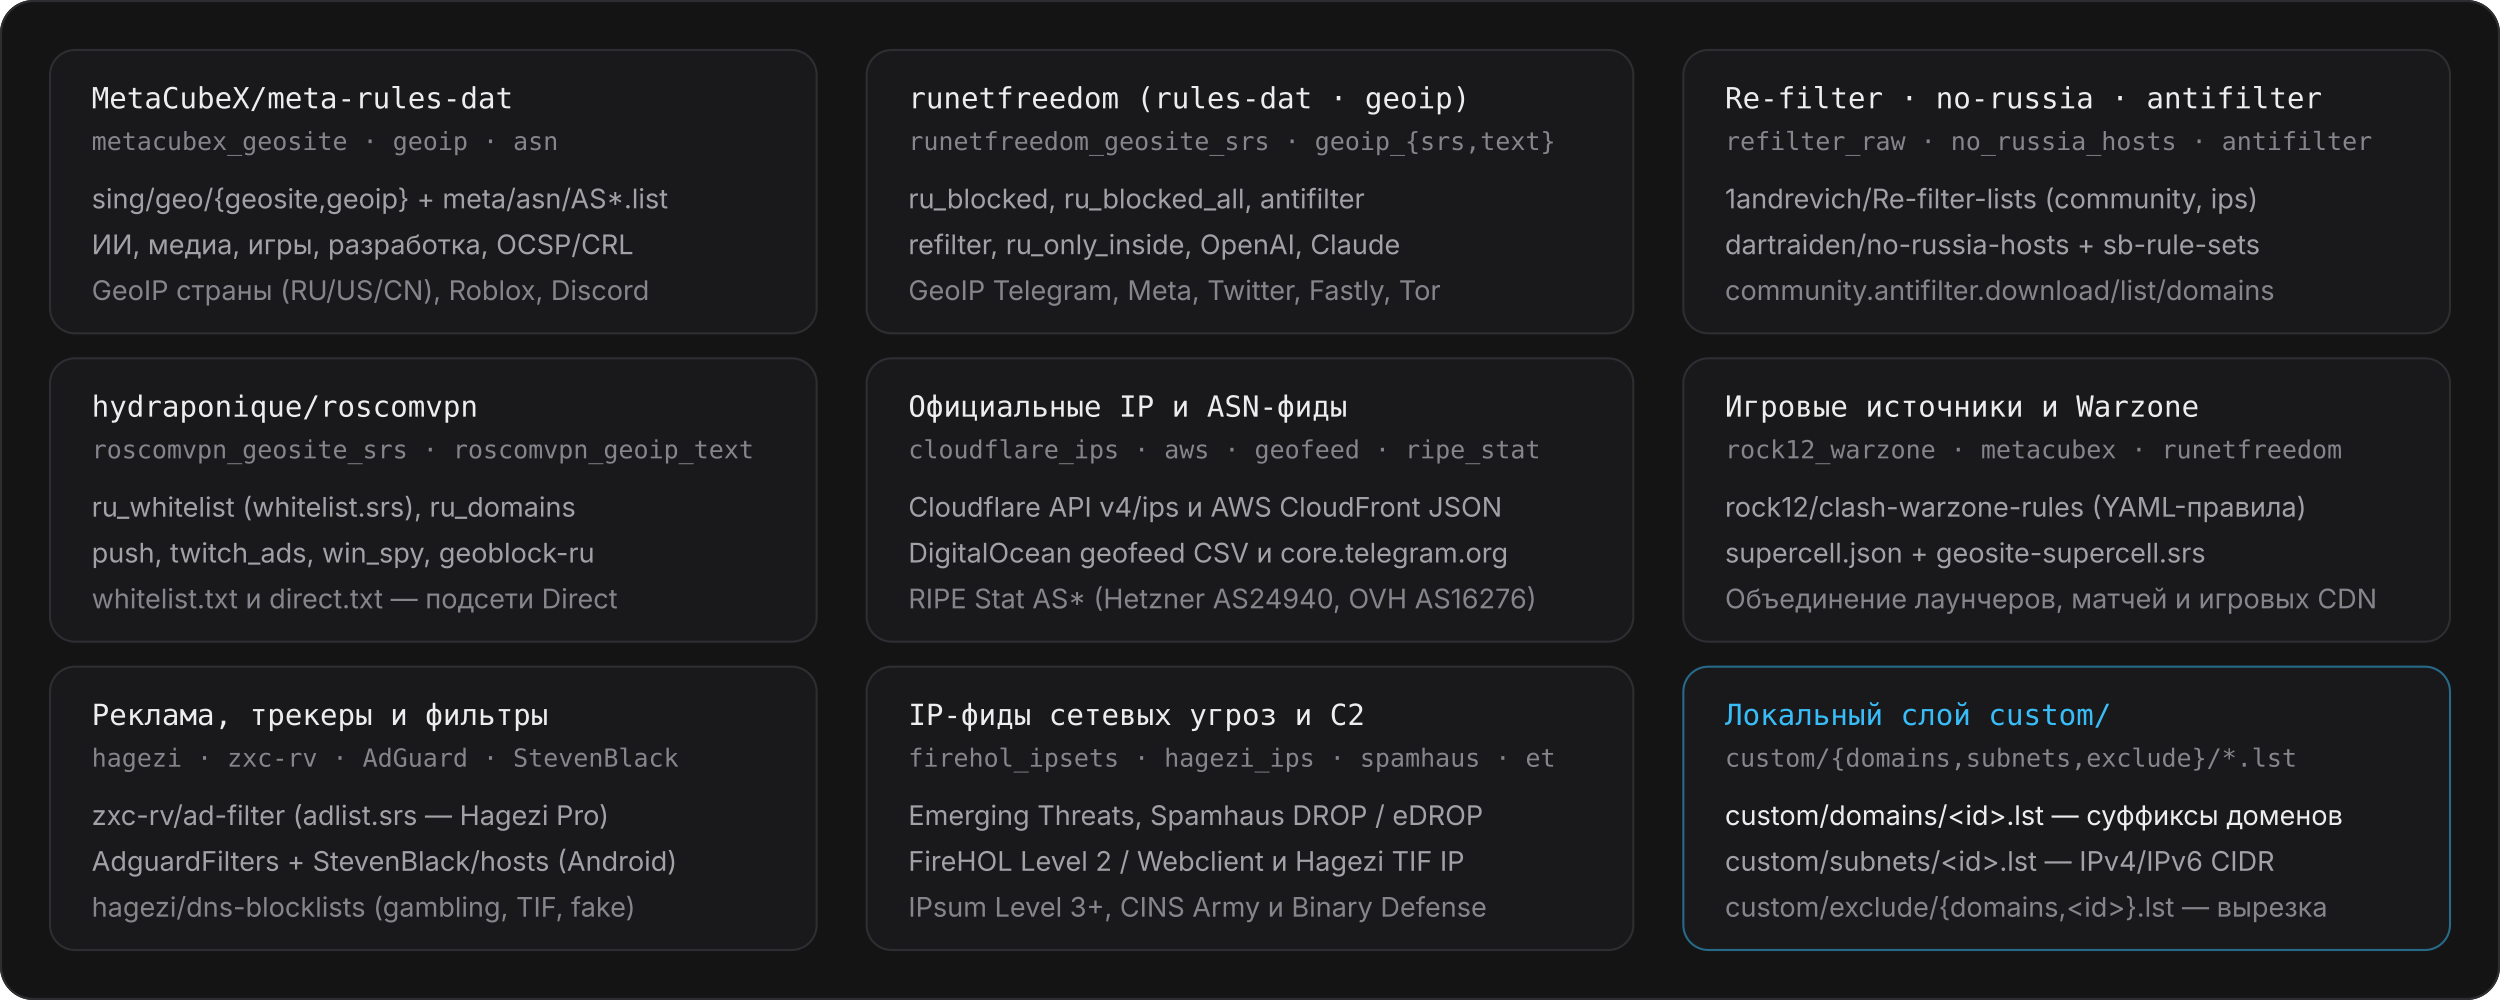
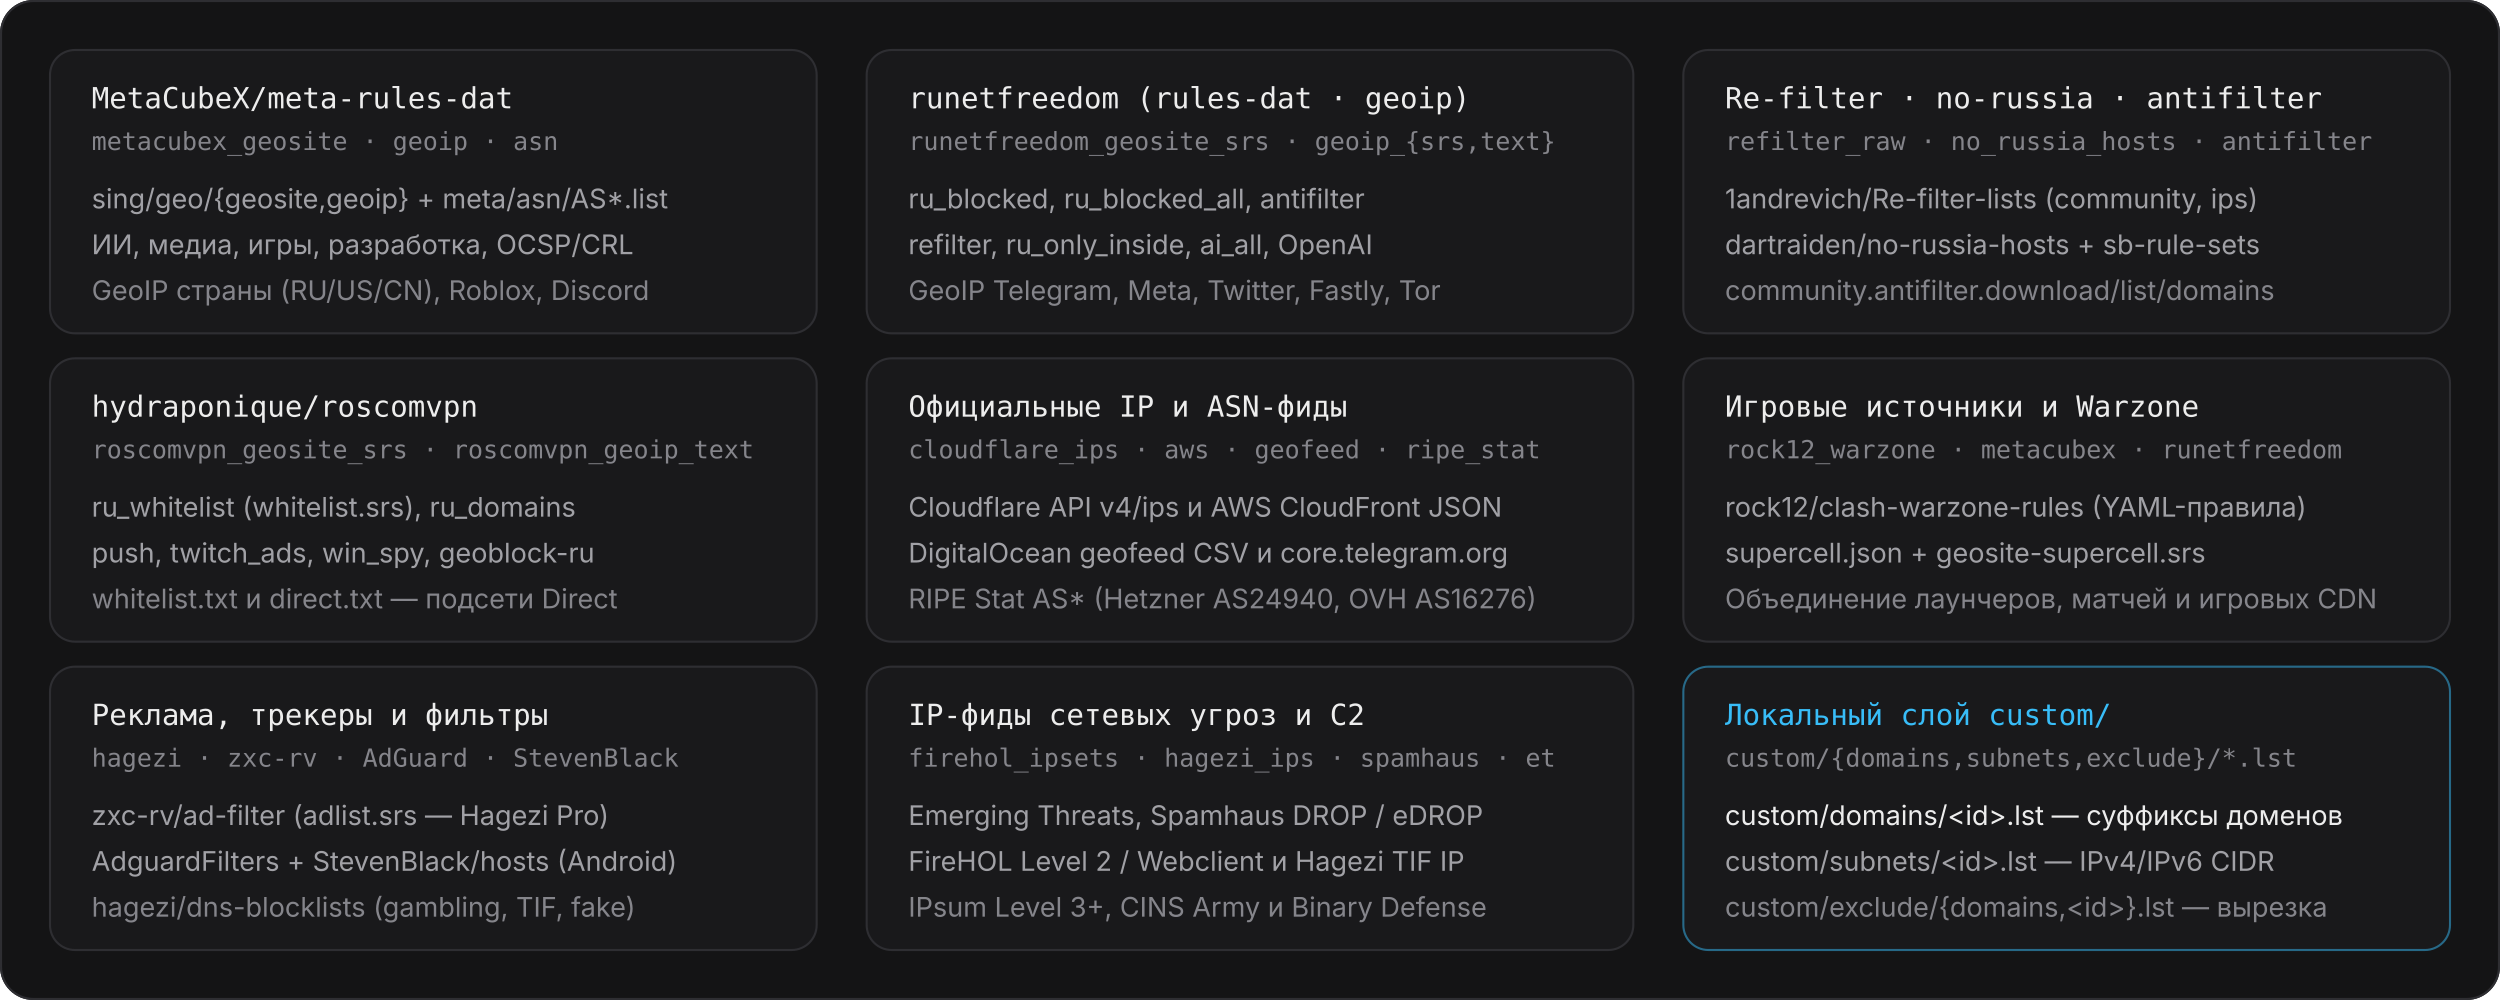
<svg xmlns="http://www.w3.org/2000/svg" width="1200" height="480" viewBox="0 0 1200 480" role="img" aria-labelledby="title desc">
  <rect width="1200" height="480" rx="16" fill="#141415" />
  <rect x="0.5" y="0.5" width="1199" height="479" rx="15.5" fill="none" stroke="#2e2e32" stroke-width="1" />
  <g transform="translate(24, 24)">
    <rect x="0" y="0" width="368" height="136" rx="12" fill="#19191b" stroke="#2e2e32" stroke-width="1" />
    <text x="20" y="28" fill="#ededed" font-family="ui-monospace, SFMono-Regular, Menlo, Consolas, monospace" font-size="14" font-weight="500">MetaCubeX/meta-rules-dat</text>
    <text x="20" y="48" fill="#85858b" font-family="ui-monospace, SFMono-Regular, Menlo, Consolas, monospace" font-size="12" font-weight="400">metacubex_geosite · geoip · asn</text>
    <text x="20" y="76" fill="#a1a1a6" font-family="-apple-system, BlinkMacSystemFont, 'Segoe UI', Inter, sans-serif" font-size="13" font-weight="400">sing/geo/{geosite,geoip} + meta/asn/AS*.list</text>
    <text x="20" y="98" fill="#a1a1a6" font-family="-apple-system, BlinkMacSystemFont, 'Segoe UI', Inter, sans-serif" font-size="13" font-weight="400">ИИ, медиа, игры, разработка, OCSP/CRL</text>
    <text x="20" y="120" fill="#85858b" font-family="-apple-system, BlinkMacSystemFont, 'Segoe UI', Inter, sans-serif" font-size="13" font-weight="400">GeoIP страны (RU/US/CN), Roblox, Discord</text>
  </g>
  <g transform="translate(416, 24)">
    <rect x="0" y="0" width="368" height="136" rx="12" fill="#19191b" stroke="#2e2e32" stroke-width="1" />
    <text x="20" y="28" fill="#ededed" font-family="ui-monospace, SFMono-Regular, Menlo, Consolas, monospace" font-size="14" font-weight="500">runetfreedom (rules-dat · geoip)</text>
    <text x="20" y="48" fill="#85858b" font-family="ui-monospace, SFMono-Regular, Menlo, Consolas, monospace" font-size="12" font-weight="400">runetfreedom_geosite_srs · geoip_{srs,text}</text>
    <text x="20" y="76" fill="#a1a1a6" font-family="-apple-system, BlinkMacSystemFont, 'Segoe UI', Inter, sans-serif" font-size="13" font-weight="400">ru_blocked, ru_blocked_all, antifilter</text>
-     <text x="20" y="98" fill="#a1a1a6" font-family="-apple-system, BlinkMacSystemFont, 'Segoe UI', Inter, sans-serif" font-size="13" font-weight="400">refilter, ru_only_inside, OpenAI, Claude</text>
+     <text x="20" y="98" fill="#a1a1a6" font-family="-apple-system, BlinkMacSystemFont, 'Segoe UI', Inter, sans-serif" font-size="13" font-weight="400">refilter, ru_only_inside, ai_all, OpenAI</text>
    <text x="20" y="120" fill="#85858b" font-family="-apple-system, BlinkMacSystemFont, 'Segoe UI', Inter, sans-serif" font-size="13" font-weight="400">GeoIP Telegram, Meta, Twitter, Fastly, Tor</text>
  </g>
  <g transform="translate(808, 24)">
    <rect x="0" y="0" width="368" height="136" rx="12" fill="#19191b" stroke="#2e2e32" stroke-width="1" />
    <text x="20" y="28" fill="#ededed" font-family="ui-monospace, SFMono-Regular, Menlo, Consolas, monospace" font-size="14" font-weight="500">Re-filter · no-russia · antifilter</text>
    <text x="20" y="48" fill="#85858b" font-family="ui-monospace, SFMono-Regular, Menlo, Consolas, monospace" font-size="12" font-weight="400">refilter_raw · no_russia_hosts · antifilter</text>
    <text x="20" y="76" fill="#a1a1a6" font-family="-apple-system, BlinkMacSystemFont, 'Segoe UI', Inter, sans-serif" font-size="13" font-weight="400">1andrevich/Re-filter-lists (community, ips)</text>
    <text x="20" y="98" fill="#a1a1a6" font-family="-apple-system, BlinkMacSystemFont, 'Segoe UI', Inter, sans-serif" font-size="13" font-weight="400">dartraiden/no-russia-hosts + sb-rule-sets</text>
    <text x="20" y="120" fill="#85858b" font-family="-apple-system, BlinkMacSystemFont, 'Segoe UI', Inter, sans-serif" font-size="13" font-weight="400">community.antifilter.download/list/domains</text>
  </g>
  <g transform="translate(24, 172)">
    <rect x="0" y="0" width="368" height="136" rx="12" fill="#19191b" stroke="#2e2e32" stroke-width="1" />
    <text x="20" y="28" fill="#ededed" font-family="ui-monospace, SFMono-Regular, Menlo, Consolas, monospace" font-size="14" font-weight="500">hydraponique/roscomvpn</text>
    <text x="20" y="48" fill="#85858b" font-family="ui-monospace, SFMono-Regular, Menlo, Consolas, monospace" font-size="12" font-weight="400">roscomvpn_geosite_srs · roscomvpn_geoip_text</text>
    <text x="20" y="76" fill="#a1a1a6" font-family="-apple-system, BlinkMacSystemFont, 'Segoe UI', Inter, sans-serif" font-size="13" font-weight="400">ru_whitelist (whitelist.srs), ru_domains</text>
    <text x="20" y="98" fill="#a1a1a6" font-family="-apple-system, BlinkMacSystemFont, 'Segoe UI', Inter, sans-serif" font-size="13" font-weight="400">push, twitch_ads, win_spy, geoblock-ru</text>
    <text x="20" y="120" fill="#85858b" font-family="-apple-system, BlinkMacSystemFont, 'Segoe UI', Inter, sans-serif" font-size="13" font-weight="400">whitelist.txt и direct.txt — подсети Direct</text>
  </g>
  <g transform="translate(416, 172)">
    <rect x="0" y="0" width="368" height="136" rx="12" fill="#19191b" stroke="#2e2e32" stroke-width="1" />
    <text x="20" y="28" fill="#ededed" font-family="ui-monospace, SFMono-Regular, Menlo, Consolas, monospace" font-size="14" font-weight="500">Официальные IP и ASN-фиды</text>
    <text x="20" y="48" fill="#85858b" font-family="ui-monospace, SFMono-Regular, Menlo, Consolas, monospace" font-size="12" font-weight="400">cloudflare_ips · aws · geofeed · ripe_stat</text>
    <text x="20" y="76" fill="#a1a1a6" font-family="-apple-system, BlinkMacSystemFont, 'Segoe UI', Inter, sans-serif" font-size="13" font-weight="400">Cloudflare API v4/ips и AWS CloudFront JSON</text>
    <text x="20" y="98" fill="#a1a1a6" font-family="-apple-system, BlinkMacSystemFont, 'Segoe UI', Inter, sans-serif" font-size="13" font-weight="400">DigitalOcean geofeed CSV и core.telegram.org</text>
    <text x="20" y="120" fill="#85858b" font-family="-apple-system, BlinkMacSystemFont, 'Segoe UI', Inter, sans-serif" font-size="13" font-weight="400">RIPE Stat AS* (Hetzner AS24940, OVH AS16276)</text>
  </g>
  <g transform="translate(808, 172)">
    <rect x="0" y="0" width="368" height="136" rx="12" fill="#19191b" stroke="#2e2e32" stroke-width="1" />
    <text x="20" y="28" fill="#ededed" font-family="ui-monospace, SFMono-Regular, Menlo, Consolas, monospace" font-size="14" font-weight="500">Игровые источники и Warzone</text>
    <text x="20" y="48" fill="#85858b" font-family="ui-monospace, SFMono-Regular, Menlo, Consolas, monospace" font-size="12" font-weight="400">rock12_warzone · metacubex · runetfreedom</text>
    <text x="20" y="76" fill="#a1a1a6" font-family="-apple-system, BlinkMacSystemFont, 'Segoe UI', Inter, sans-serif" font-size="13" font-weight="400">rock12/clash-warzone-rules (YAML-правила)</text>
    <text x="20" y="98" fill="#a1a1a6" font-family="-apple-system, BlinkMacSystemFont, 'Segoe UI', Inter, sans-serif" font-size="13" font-weight="400">supercell.json + geosite-supercell.srs</text>
    <text x="20" y="120" fill="#85858b" font-family="-apple-system, BlinkMacSystemFont, 'Segoe UI', Inter, sans-serif" font-size="13" font-weight="400">Объединение лаунчеров, матчей и игровых CDN</text>
  </g>
  <g transform="translate(24, 320)">
    <rect x="0" y="0" width="368" height="136" rx="12" fill="#19191b" stroke="#2e2e32" stroke-width="1" />
    <text x="20" y="28" fill="#ededed" font-family="ui-monospace, SFMono-Regular, Menlo, Consolas, monospace" font-size="14" font-weight="500">Реклама, трекеры и фильтры</text>
    <text x="20" y="48" fill="#85858b" font-family="ui-monospace, SFMono-Regular, Menlo, Consolas, monospace" font-size="12" font-weight="400">hagezi · zxc-rv · AdGuard · StevenBlack</text>
    <text x="20" y="76" fill="#a1a1a6" font-family="-apple-system, BlinkMacSystemFont, 'Segoe UI', Inter, sans-serif" font-size="13" font-weight="400">zxc-rv/ad-filter (adlist.srs — Hagezi Pro)</text>
    <text x="20" y="98" fill="#a1a1a6" font-family="-apple-system, BlinkMacSystemFont, 'Segoe UI', Inter, sans-serif" font-size="13" font-weight="400">AdguardFilters + StevenBlack/hosts (Android)</text>
    <text x="20" y="120" fill="#85858b" font-family="-apple-system, BlinkMacSystemFont, 'Segoe UI', Inter, sans-serif" font-size="13" font-weight="400">hagezi/dns-blocklists (gambling, TIF, fake)</text>
  </g>
  <g transform="translate(416, 320)">
    <rect x="0" y="0" width="368" height="136" rx="12" fill="#19191b" stroke="#2e2e32" stroke-width="1" />
    <text x="20" y="28" fill="#ededed" font-family="ui-monospace, SFMono-Regular, Menlo, Consolas, monospace" font-size="14" font-weight="500">IP-фиды сетевых угроз и C2</text>
    <text x="20" y="48" fill="#85858b" font-family="ui-monospace, SFMono-Regular, Menlo, Consolas, monospace" font-size="12" font-weight="400">firehol_ipsets · hagezi_ips · spamhaus · et</text>
    <text x="20" y="76" fill="#a1a1a6" font-family="-apple-system, BlinkMacSystemFont, 'Segoe UI', Inter, sans-serif" font-size="13" font-weight="400">Emerging Threats, Spamhaus DROP / eDROP</text>
    <text x="20" y="98" fill="#a1a1a6" font-family="-apple-system, BlinkMacSystemFont, 'Segoe UI', Inter, sans-serif" font-size="13" font-weight="400">FireHOL Level 2 / Webclient и Hagezi TIF IP</text>
    <text x="20" y="120" fill="#85858b" font-family="-apple-system, BlinkMacSystemFont, 'Segoe UI', Inter, sans-serif" font-size="13" font-weight="400">IPsum Level 3+, CINS Army и Binary Defense</text>
  </g>
  <g transform="translate(808, 320)">
    <rect x="0" y="0" width="368" height="136" rx="12" fill="#19191b" stroke="#38bdf8" stroke-width="1" stroke-opacity="0.5" />
    <text x="20" y="28" fill="#38bdf8" font-family="ui-monospace, SFMono-Regular, Menlo, Consolas, monospace" font-size="14" font-weight="500">Локальный слой custom/</text>
    <text x="20" y="48" fill="#85858b" font-family="ui-monospace, SFMono-Regular, Menlo, Consolas, monospace" font-size="12" font-weight="400">custom/{domains,subnets,exclude}/*.lst</text>
    <text x="20" y="76" fill="#ededed" font-family="-apple-system, BlinkMacSystemFont, 'Segoe UI', Inter, sans-serif" font-size="13" font-weight="400">custom/domains/&lt;id&gt;.lst — суффиксы доменов</text>
    <text x="20" y="98" fill="#a1a1a6" font-family="-apple-system, BlinkMacSystemFont, 'Segoe UI', Inter, sans-serif" font-size="13" font-weight="400">custom/subnets/&lt;id&gt;.lst — IPv4/IPv6 CIDR</text>
    <text x="20" y="120" fill="#85858b" font-family="-apple-system, BlinkMacSystemFont, 'Segoe UI', Inter, sans-serif" font-size="13" font-weight="400">custom/exclude/{domains,&lt;id&gt;}.lst — вырезка</text>
  </g>
</svg>
